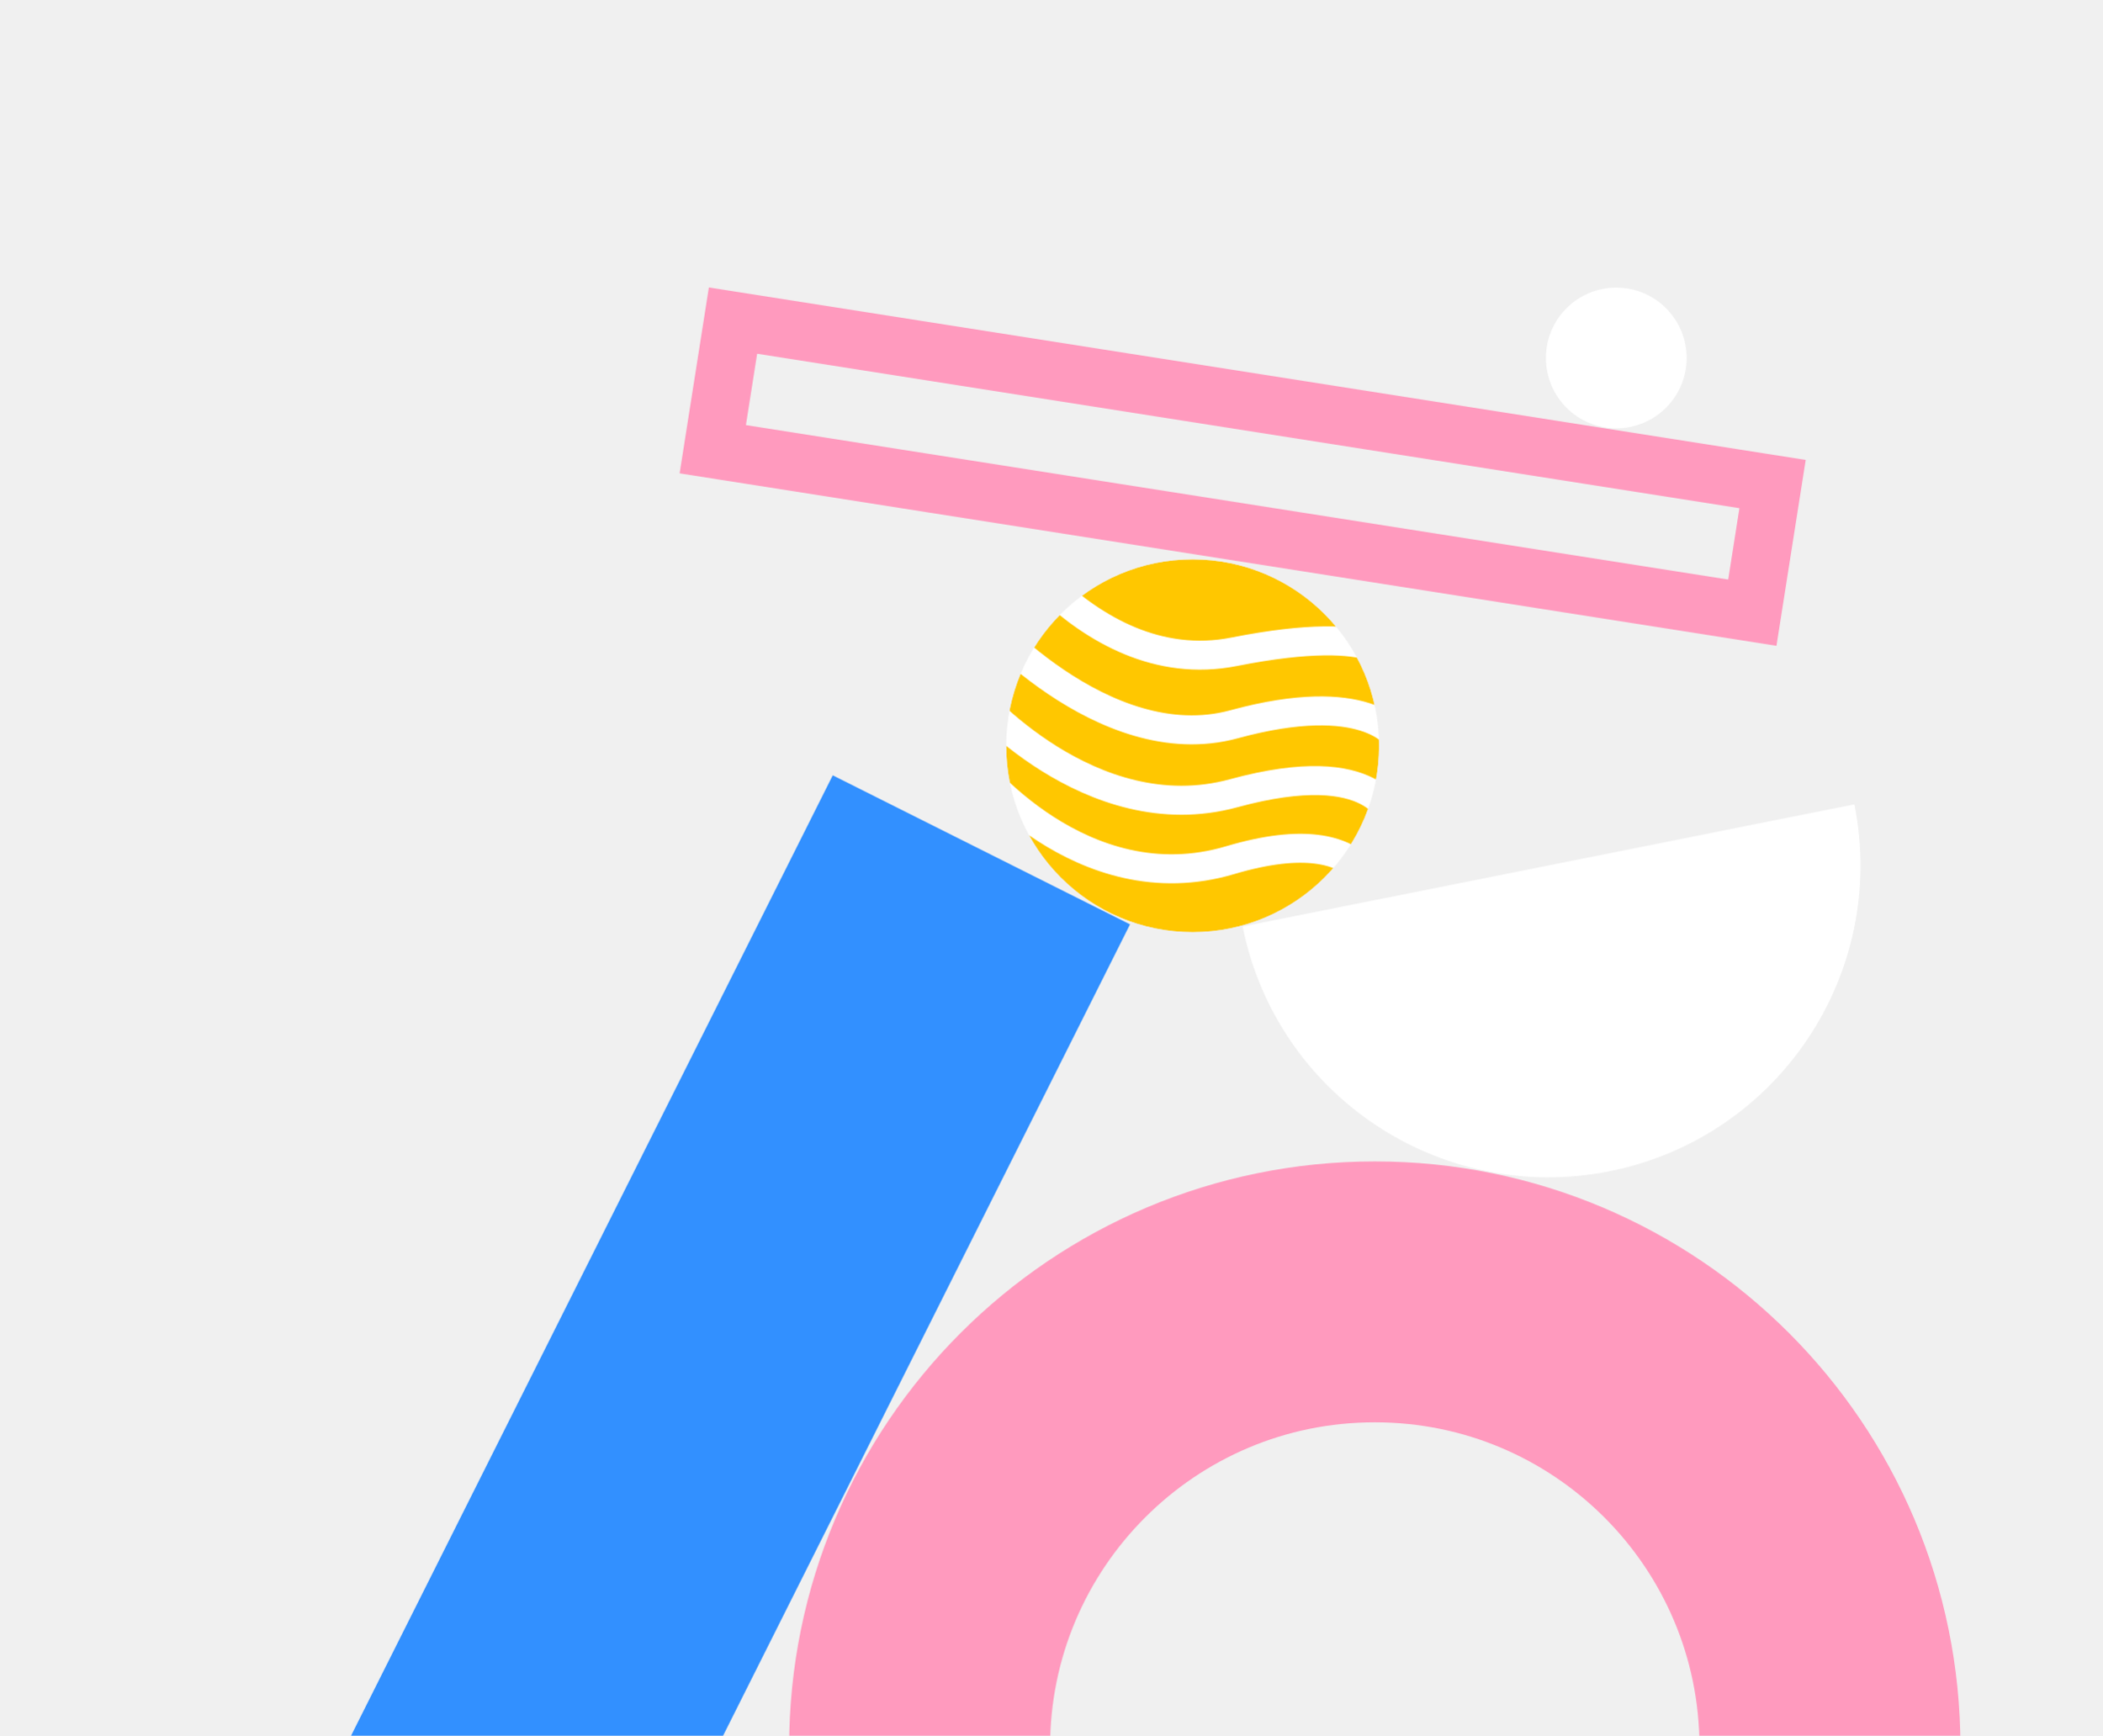
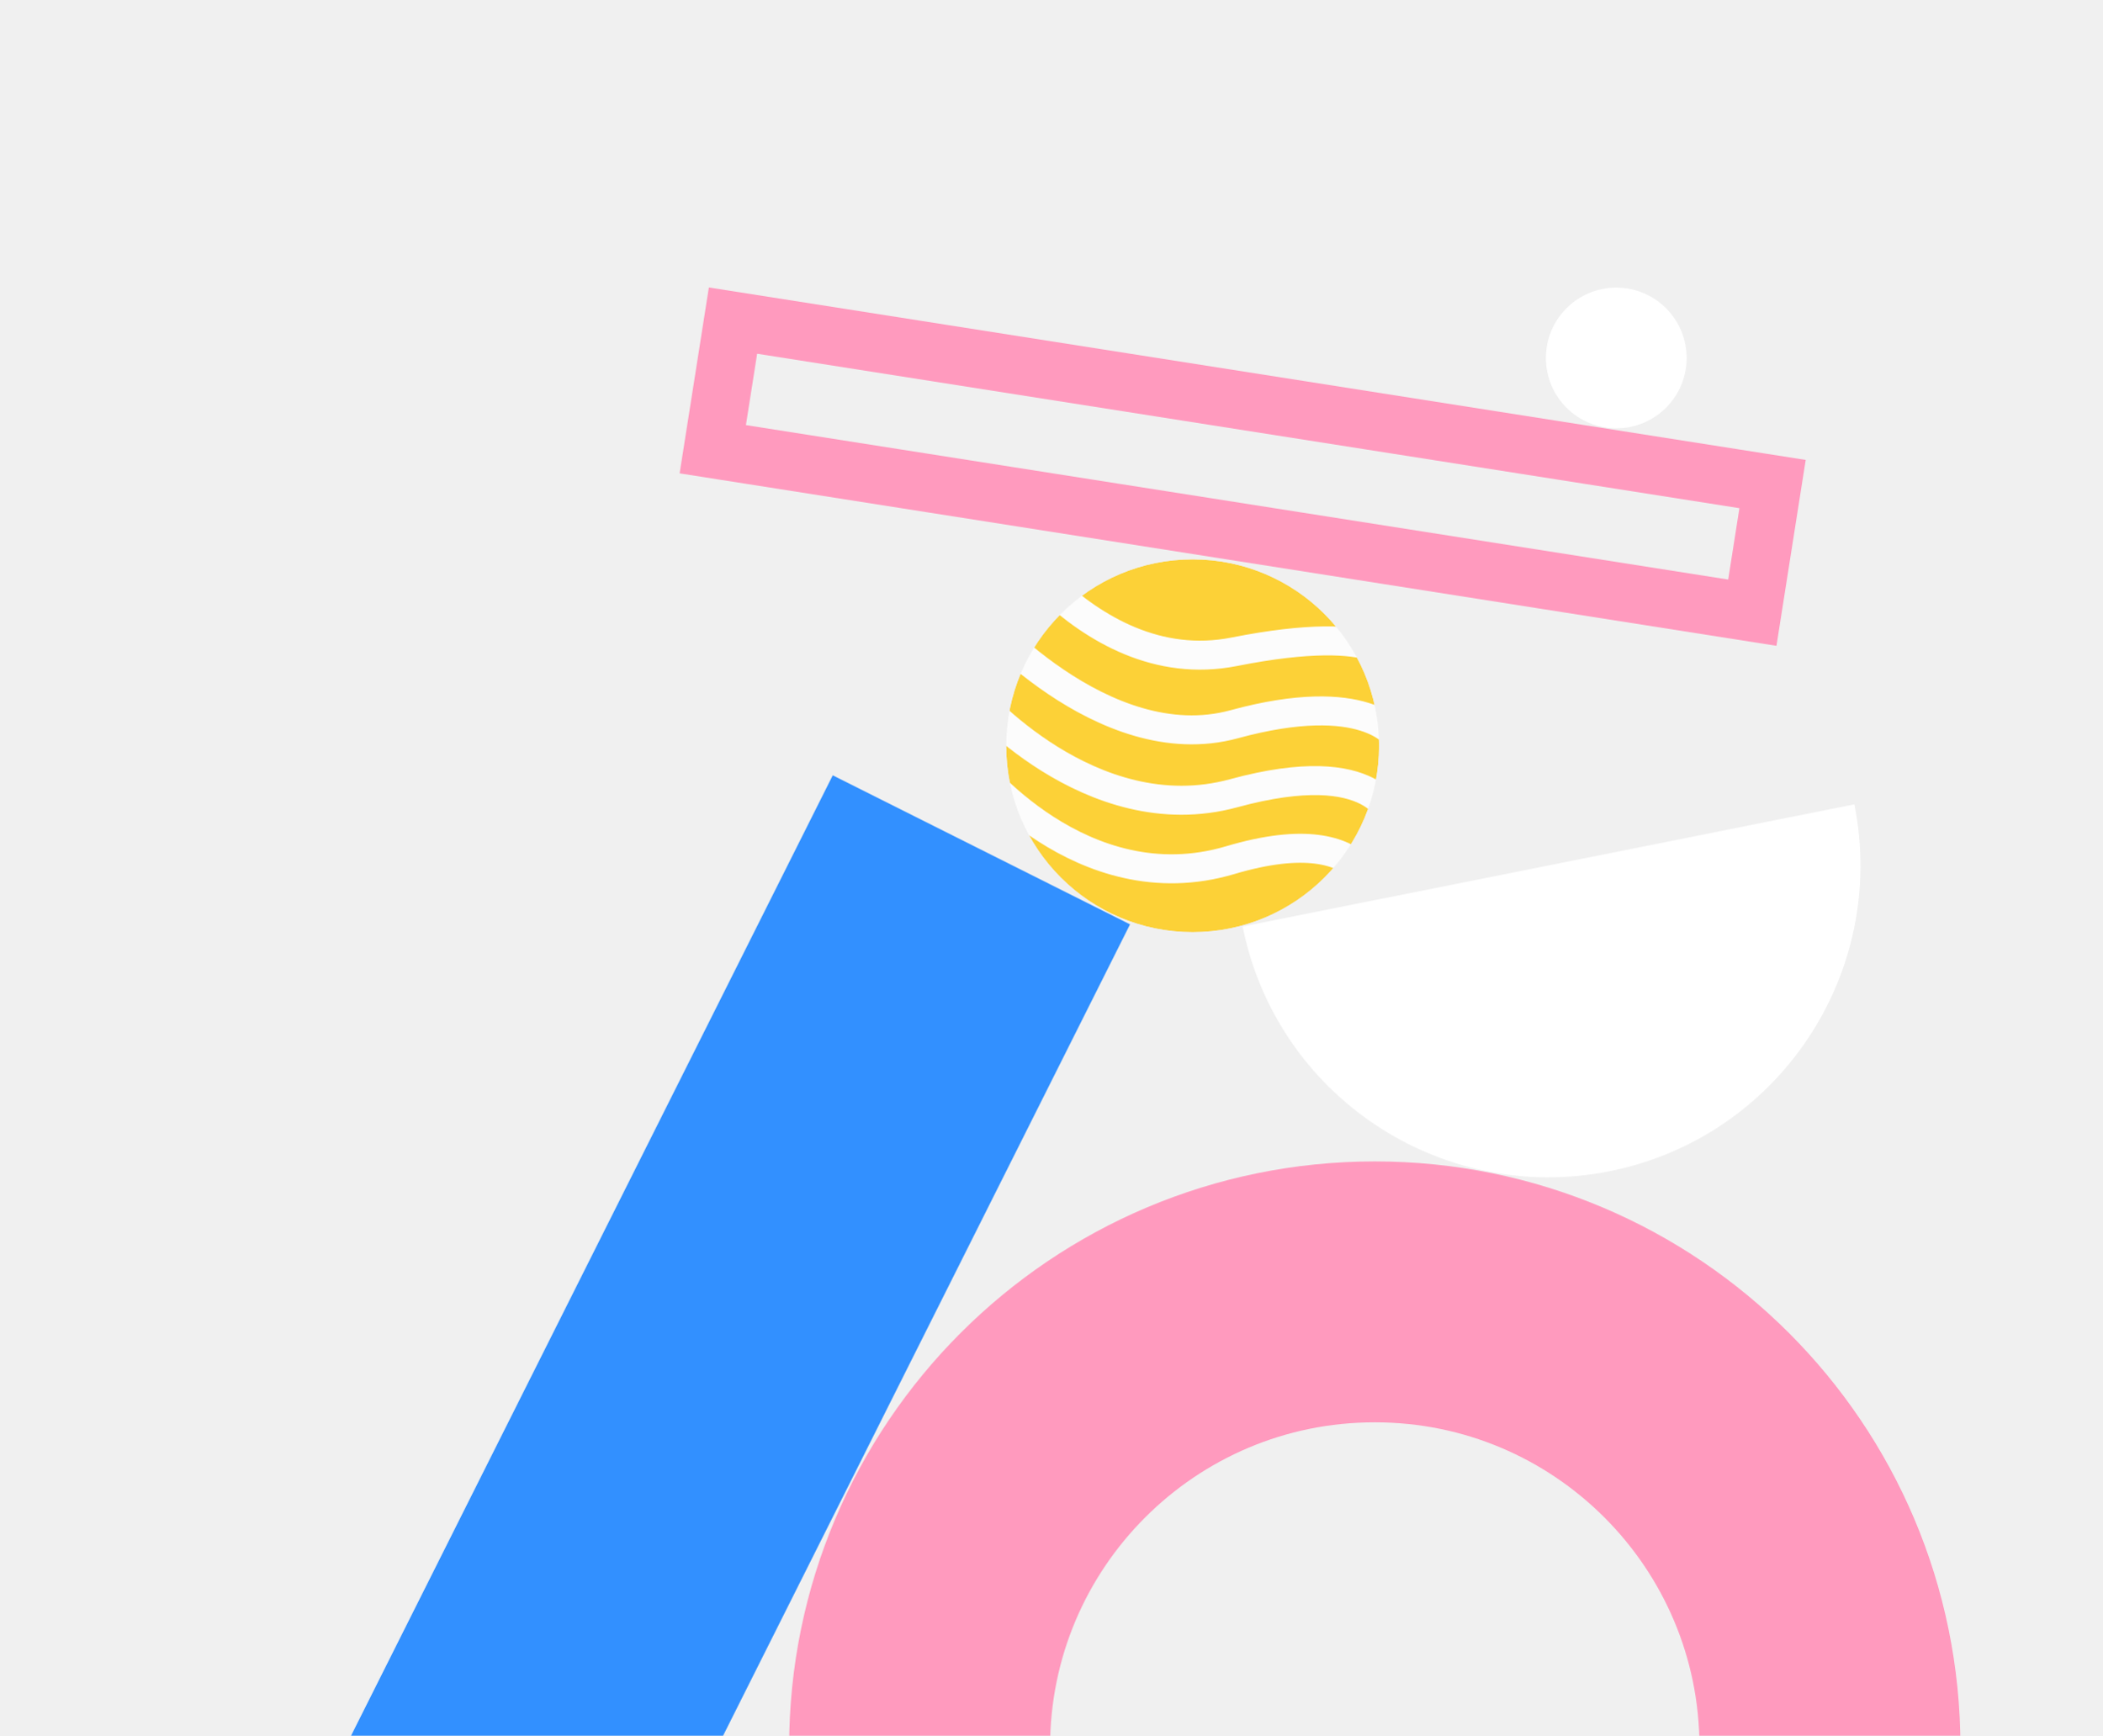
- <svg xmlns="http://www.w3.org/2000/svg" width="580" height="479" viewBox="0 0 580 479" fill="none">
-   <g clip-path="url(#clip0)">
-     <rect x="-6.66" y="-9.146" width="35.934" height="290.35" transform="matrix(0.155359 -0.987858 -0.987858 -0.155359 475.482 161.079)" stroke="#FF9ABE" stroke-width="16" />
-     <path d="M444.104 323.224C490.71 313.916 520.946 268.588 511.638 221.982L342.861 255.691C352.17 302.297 397.498 332.533 444.104 323.224Z" fill="white" />
-     <circle cx="379.312" cy="482.104" r="125.586" stroke="#FF9ABE" stroke-width="72" />
-     <rect width="91.758" height="312.609" transform="matrix(-0.893904 -0.448258 -0.448258 0.893904 311.783 255.097)" fill="#3290FF" />
-     <circle cx="445.945" cy="98.787" r="19.414" fill="white" />
-     <mask id="mask0" mask-type="alpha" maskUnits="userSpaceOnUse" x="277" y="154" width="104" height="104">
-       <circle cx="329.058" cy="205.804" r="51.441" fill="#FFC700" />
-     </mask>
-     <g mask="url(#mask0)">
-       <circle cx="329.058" cy="205.804" r="51.441" fill="#FFC700" />
-       <path d="M268.404 191.76C268.404 191.76 300.768 229.714 340.405 218.904C380.041 208.094 384.227 225.852 384.227 225.852" stroke="white" stroke-width="8" />
-       <path d="M269.404 169.081C269.404 169.081 304.243 209.761 340.524 199.866C376.805 189.972 385.227 203.173 385.227 203.173" stroke="white" stroke-width="8" />
-       <path d="M270.32 138.035C270.32 138.035 298.392 188.198 340.524 179.866C382.656 171.534 385.227 183.173 385.227 183.173" stroke="white" stroke-width="8" />
-       <path d="M268.404 210.999C268.404 210.999 298.353 249.581 339.42 237.377C380.486 225.172 380.486 250.97 380.486 250.97" stroke="white" stroke-width="8" />
+ <svg xmlns="http://www.w3.org/2000/svg" fill="none" height="479" viewBox="0 0 580 479" width="580">
+   <clipPath id="a">
+     <path d="m0 0h580v479h-580z" />
+   </clipPath>
+   <mask id="b" height="104" maskUnits="userSpaceOnUse" width="104" x="277" y="154">
+     <circle cx="329.058" cy="205.804" fill="#ffc700" r="51.441" />
+   </mask>
+   <g clip-path="url(#a)">
+     <path d="m-6.66-9.146h35.934v290.35h-35.934z" stroke="#ff9abe" stroke-width="16" transform="matrix(.155359 -.987858 -.987858 -.155359 475.482 161.079)" />
+     <path d="m444.104 323.224c46.606-9.308 76.842-54.636 67.534-101.242l-168.777 33.709c9.309 46.606 54.637 76.842 101.243 67.533z" fill="#fff" />
+     <circle cx="379.312" cy="482.104" r="125.586" stroke="#ff9abe" stroke-width="72" />
+     <path d="m0 0h91.758v312.609h-91.758z" fill="#3290ff" transform="matrix(-.893904 -.448258 -.448258 .893904 311.783 255.097)" />
+     <circle cx="445.945" cy="98.787" fill="#fff" r="19.414" />
+     <g mask="url(#b)">
+       <circle cx="329.058" cy="205.804" fill="#ffc700" r="51.441" />
+       <g stroke="#fff" stroke-width="8">
+         <path d="m268.404 191.76s32.364 37.954 72.001 27.144c39.636-10.81 43.822 6.948 43.822 6.948" />
+         <path d="m269.404 169.081s34.839 40.68 71.12 30.785c36.281-9.894 44.703 3.307 44.703 3.307" />
+         <path d="m270.32 138.035s28.072 50.163 70.204 41.831 44.703 3.307 44.703 3.307" />
+         <path d="m268.404 210.999s29.949 38.582 71.016 26.378c41.066-12.205 41.066 13.593 41.066 13.593" />
+       </g>
    </g>
  </g>
-   <defs>
-     <clipPath id="clip0">
-       <rect width="580" height="479" fill="white" />
-     </clipPath>
-   </defs>
</svg>
